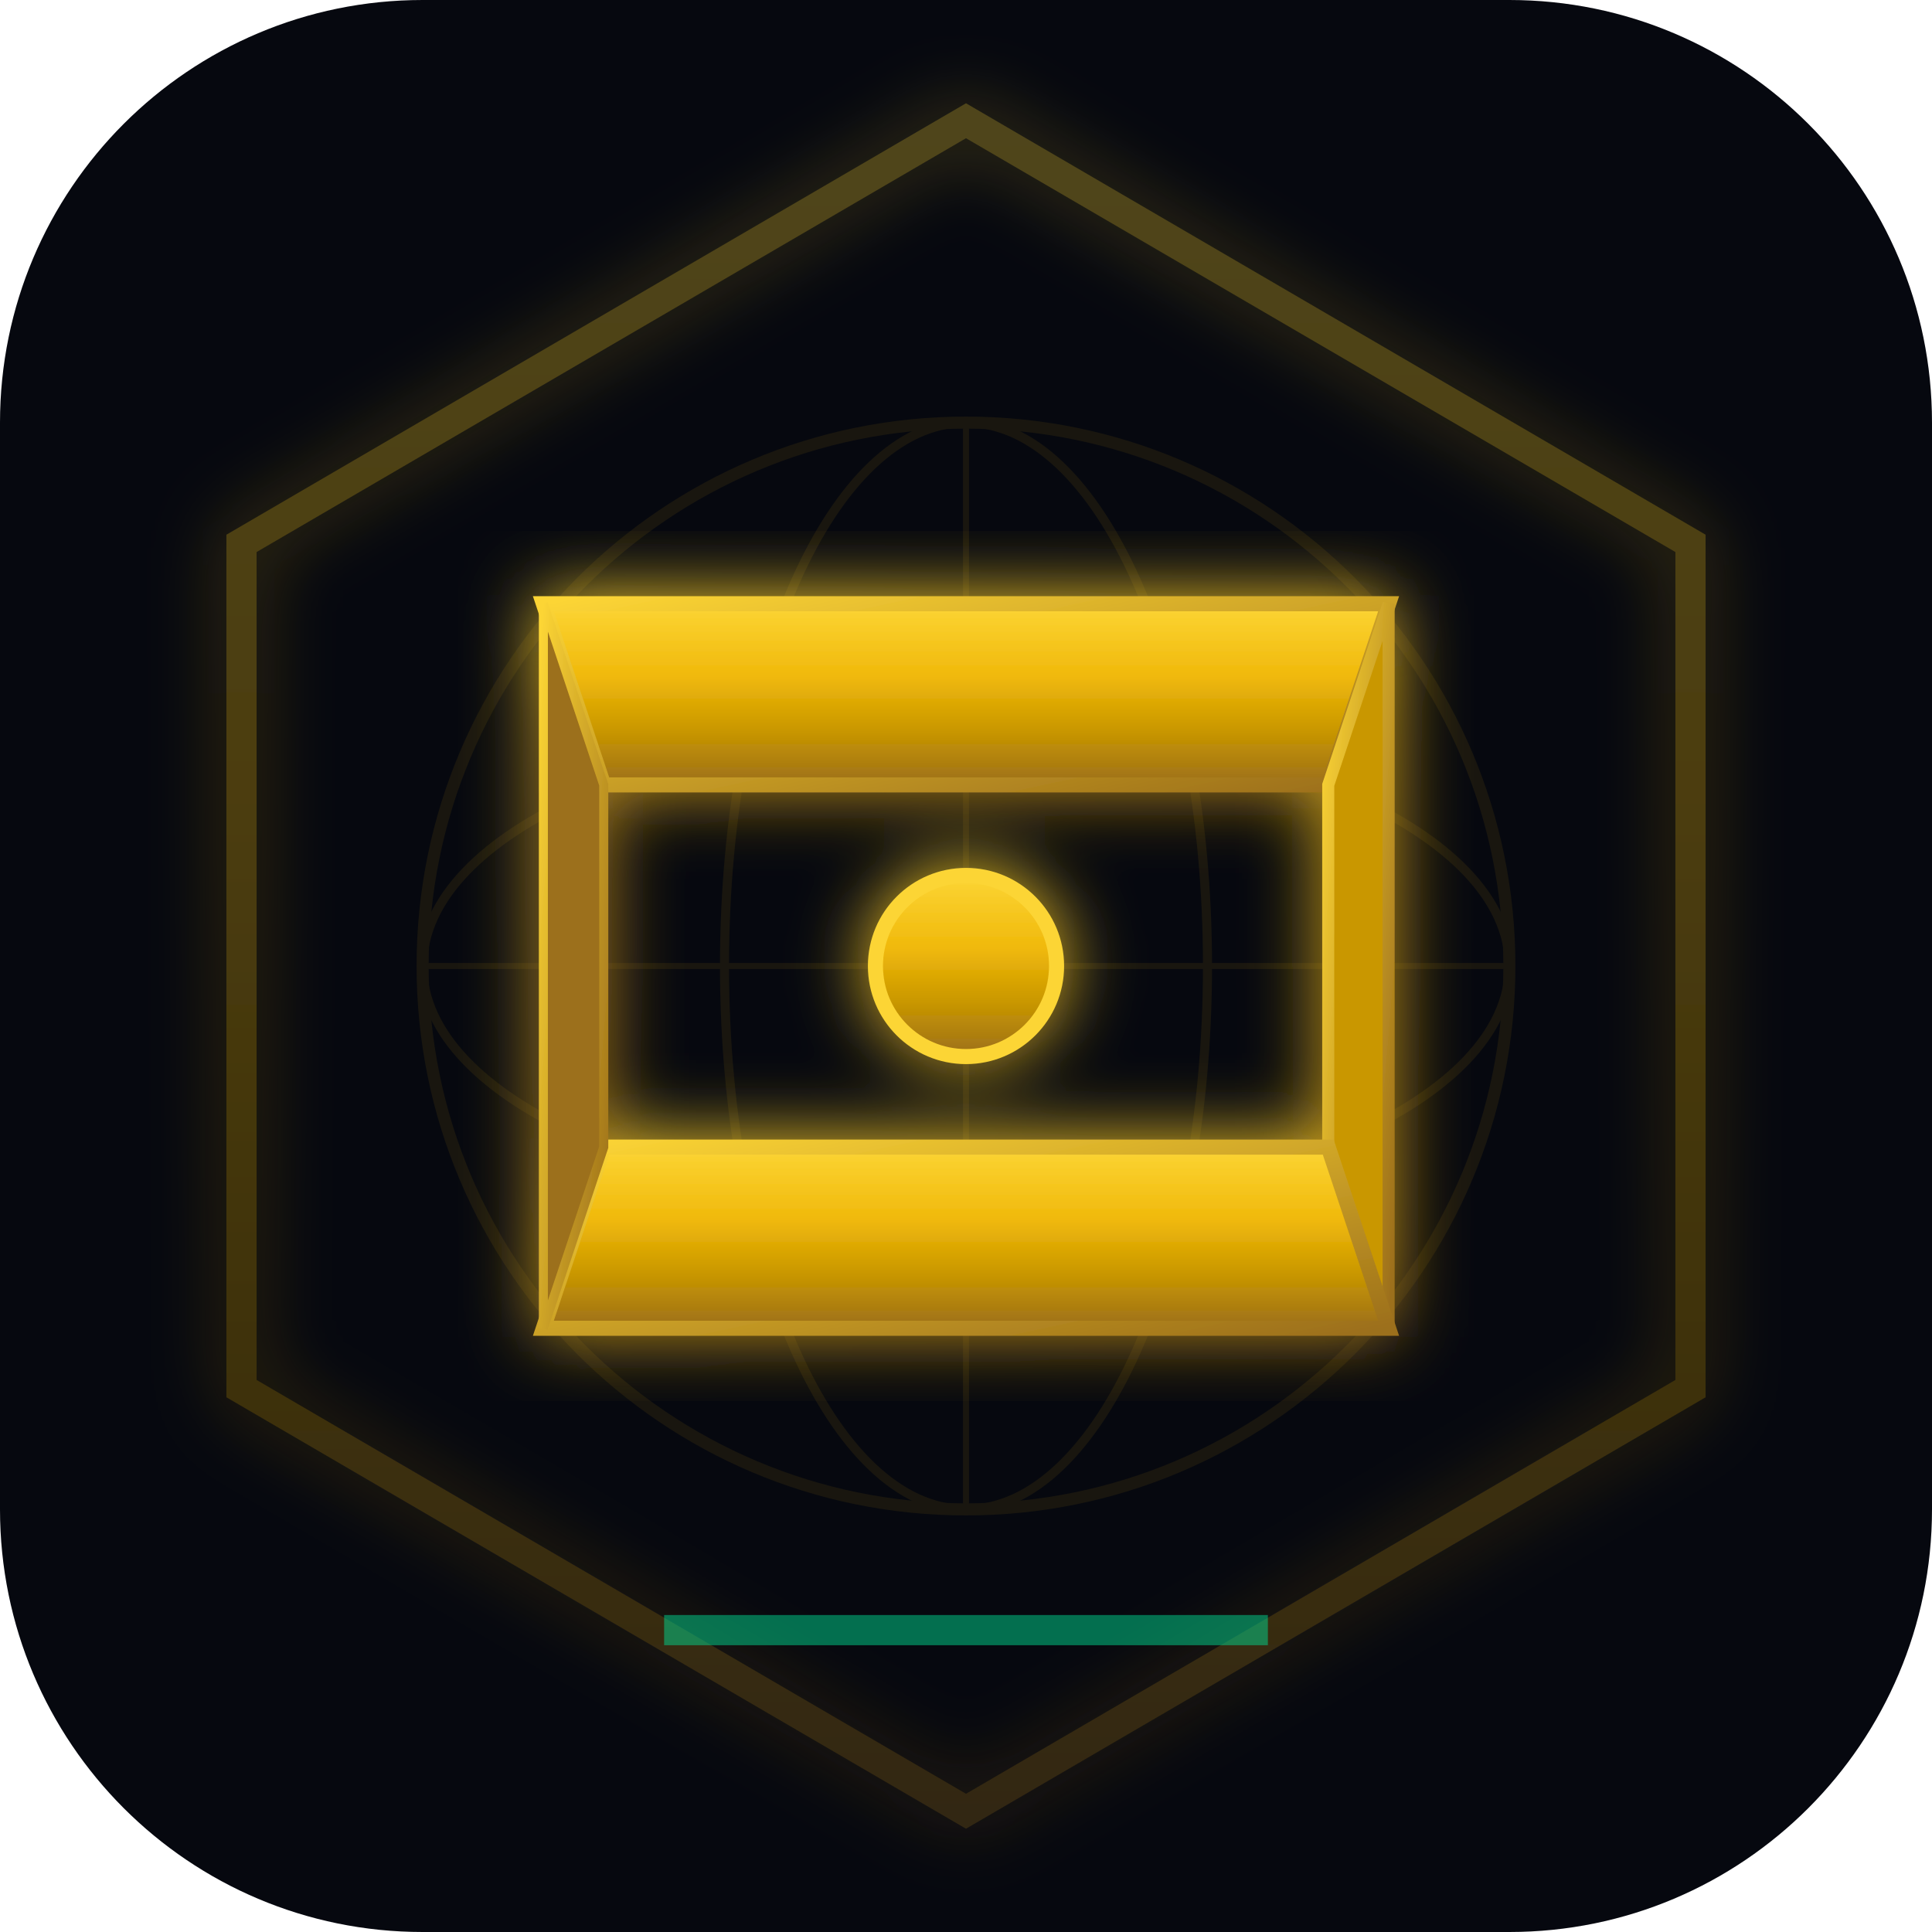
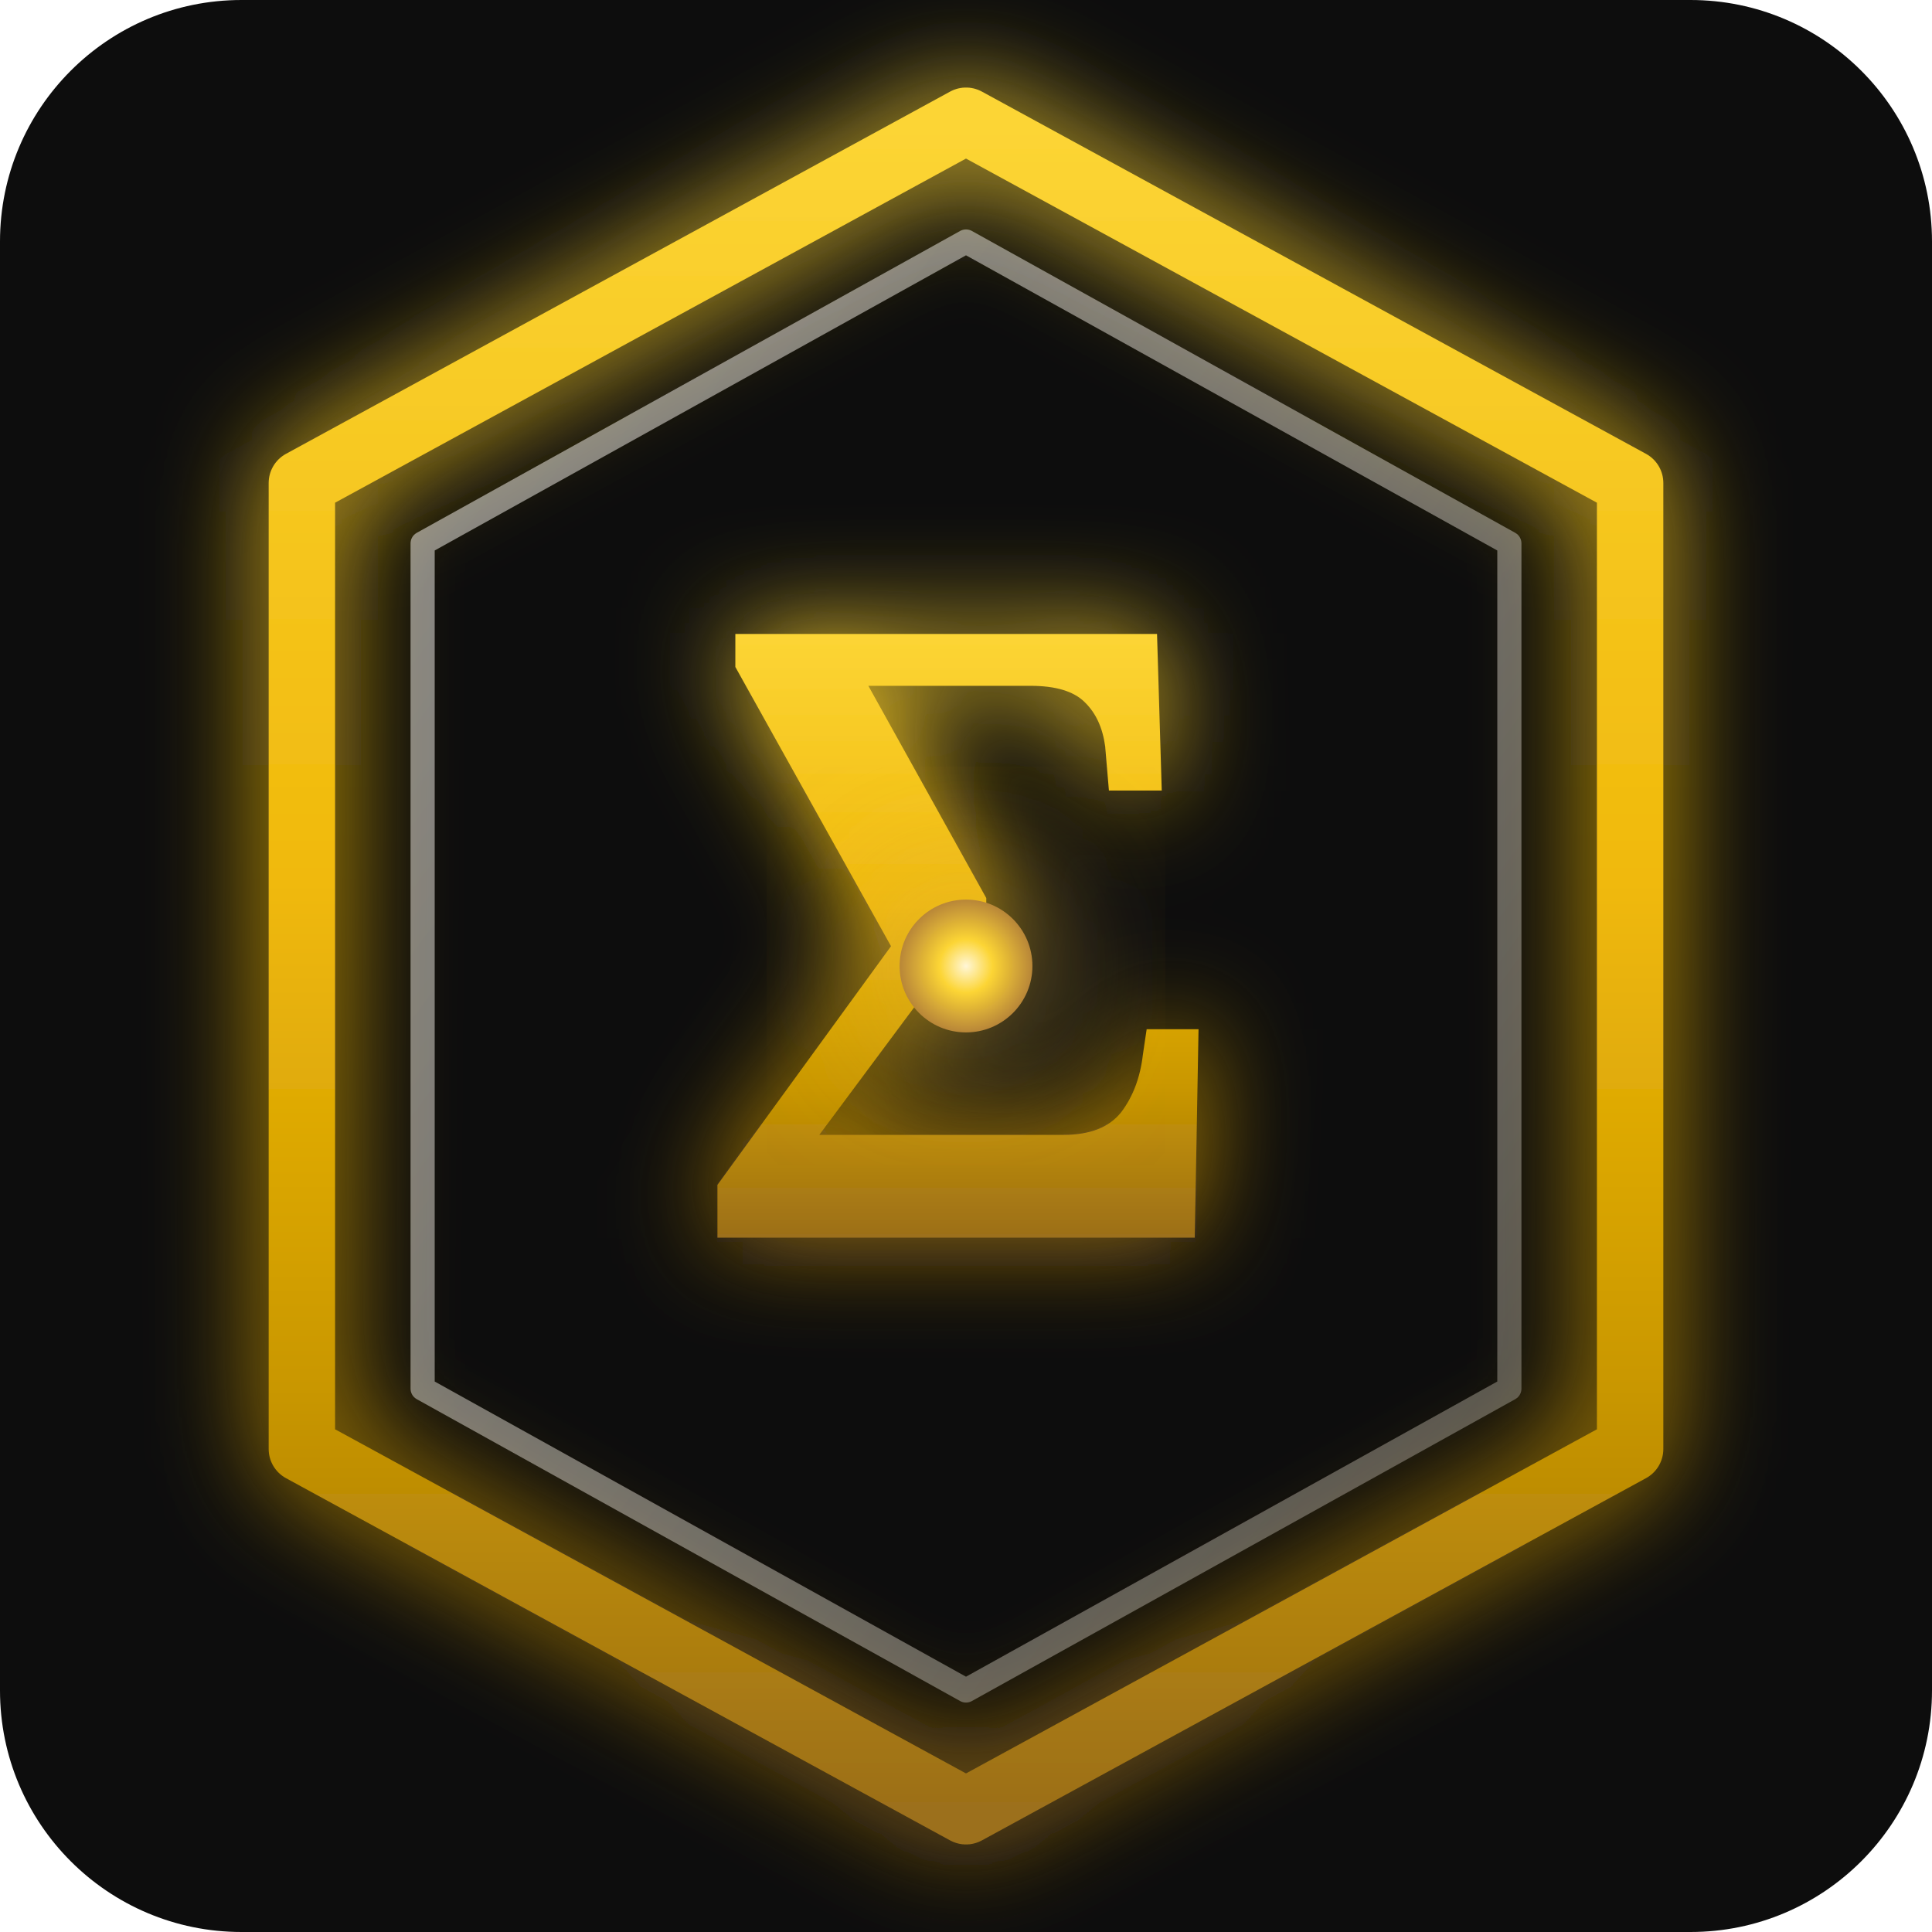
- <svg xmlns="http://www.w3.org/2000/svg" viewBox="0 0 64 64" width="64" height="64">
+ <svg xmlns="http://www.w3.org/2000/svg" viewBox="0 0 32 32" width="32" height="32" role="img" aria-label="MTQΣ">
  <defs>
-     <linearGradient id="goldGrad" x1="0" y1="0" x2="0" y2="1">
+     <linearGradient id="gold" x1="0" y1="0" x2="0" y2="1">
      <stop offset="0" stop-color="#FCD535" />
-       <stop offset="0.4" stop-color="#F0B90B" />
-       <stop offset="0.7" stop-color="#c99700" />
-       <stop offset="1" stop-color="#9c6f1a" />
+       <stop offset="0.45" stop-color="#F0B90B" />
+       <stop offset="0.75" stop-color="#C99700" />
+       <stop offset="1" stop-color="#9C6F1A" />
    </linearGradient>
-     <linearGradient id="goldEdge" x1="0" y1="0" x2="1" y2="1">
-       <stop offset="0" stop-color="#FCD535" />
-       <stop offset="1" stop-color="#9c6f1a" />
+     <linearGradient id="platinum" x1="0" y1="0" x2="1" y2="1">
+       <stop offset="0" stop-color="#F4F1EC" />
+       <stop offset="0.5" stop-color="#C9C4BA" />
+       <stop offset="1" stop-color="#8A8478" />
    </linearGradient>
-     <filter id="favGlow">
-       <feGaussianBlur stdDeviation="1.2" result="blur" />
+     <radialGradient id="sphere" cx="0.5" cy="0.5" r="0.5">
+       <stop offset="0" stop-color="#FFF6D6" />
+       <stop offset="0.4" stop-color="#FCD535" />
+       <stop offset="1" stop-color="#B88638" />
+     </radialGradient>
+     <filter id="glow" x="-50%" y="-50%" width="200%" height="200%">
+       <feGaussianBlur stdDeviation="0.9" result="b" />
      <feMerge>
-         <feMergeNode in="blur" />
+         <feMergeNode in="b" />
+         <feMergeNode in="SourceGraphic" />
+       </feMerge>
+     </filter>
+     <filter id="coreGlow" x="-100%" y="-100%" width="300%" height="300%">
+       <feGaussianBlur stdDeviation="1.4" result="b" />
+       <feMerge>
+         <feMergeNode in="b" />
        <feMergeNode in="SourceGraphic" />
      </feMerge>
    </filter>
  </defs>
-   <rect width="64" height="64" rx="14" fill="#06080F">
-     <animate attributeName="opacity" values="1;0.97;1" dur="4s" repeatCount="indefinite" />
-   </rect>
-   <polygon points="32,4 56,18 56,46 32,60 8,46 8,18" fill="none" stroke="url(#goldGrad)" stroke-width="1" opacity="0.3" filter="url(#favGlow)">
-     <animate attributeName="opacity" values="0.2;0.4;0.2" dur="4s" repeatCount="indefinite" />
-   </polygon>
-   <g transform="translate(32 32)" opacity="0.08">
-     <circle r="18" fill="none" stroke="#F0B90B" stroke-width="0.4" />
-     <ellipse rx="18" ry="8" fill="none" stroke="#F0B90B" stroke-width="0.3" />
-     <ellipse rx="8" ry="18" fill="none" stroke="#F0B90B" stroke-width="0.3" />
-     <line x1="-18" y1="0" x2="18" y2="0" stroke="#F0B90B" stroke-width="0.2" />
-     <line x1="0" y1="-18" x2="0" y2="18" stroke="#F0B90B" stroke-width="0.2" />
-   </g>
-   <g transform="translate(32 32)" filter="url(#favGlow)">
-     <polygon points="-14,-12 14,-12 12,-6 -12,-6" fill="url(#goldGrad)" stroke="url(#goldEdge)" stroke-width="0.5">
-       <animate attributeName="opacity" values="1;0.88;1" dur="3s" repeatCount="indefinite" />
-     </polygon>
-     <polygon points="12,-6 14,-12 14,12 12,6" fill="#c99700" stroke="url(#goldEdge)" stroke-width="0.4" />
-     <polygon points="12,6 14,12 -14,12 -12,6" fill="url(#goldGrad)" stroke="url(#goldEdge)" stroke-width="0.5">
-       <animate attributeName="opacity" values="1;0.88;1" dur="3s" begin="1.5s" repeatCount="indefinite" />
-     </polygon>
-     <polygon points="-14,-12 -12,-6 -12,6 -14,12" fill="#9c6f1a" stroke="url(#goldEdge)" stroke-width="0.3" />
-     <circle r="3" fill="url(#goldGrad)" stroke="#FCD535" stroke-width="0.5">
-       <animate attributeName="r" values="2.8;3.2;2.8" dur="2s" repeatCount="indefinite" />
-       <animate attributeName="opacity" values="0.8;1;0.8" dur="2s" repeatCount="indefinite" />
-     </circle>
-   </g>
-   <line x1="22" y1="54" x2="42" y2="54" stroke="#00D68F" stroke-width="1" opacity="0.5">
-     <animate attributeName="opacity" values="0.3;0.7;0.3" dur="2s" repeatCount="indefinite" />
-     <animate attributeName="x1" values="22;24;22" dur="2s" repeatCount="indefinite" />
-     <animate attributeName="x2" values="42;40;42" dur="2s" repeatCount="indefinite" />
-   </line>
+   <rect width="32" height="32" rx="4" fill="#0D0D0D" />
+   <polygon points="16,2 27,8 27,24 16,30 5,24 5,8" fill="none" stroke="url(#gold)" stroke-width="1.1" stroke-linejoin="round" filter="url(#glow)" />
+   <polygon points="16,4 25,9 25,23 16,28 7,23 7,9" fill="none" stroke="url(#platinum)" stroke-width="0.4" stroke-linejoin="round" opacity="0.55" />
+   <text x="16" y="20.5" text-anchor="middle" font-family="'Cormorant Garamond','Playfair Display',Georgia,serif" font-size="14" font-weight="700" fill="url(#gold)" filter="url(#glow)">Σ</text>
+   <circle cx="16" cy="16" r="1.1" fill="url(#sphere)" filter="url(#coreGlow)" />
</svg>
